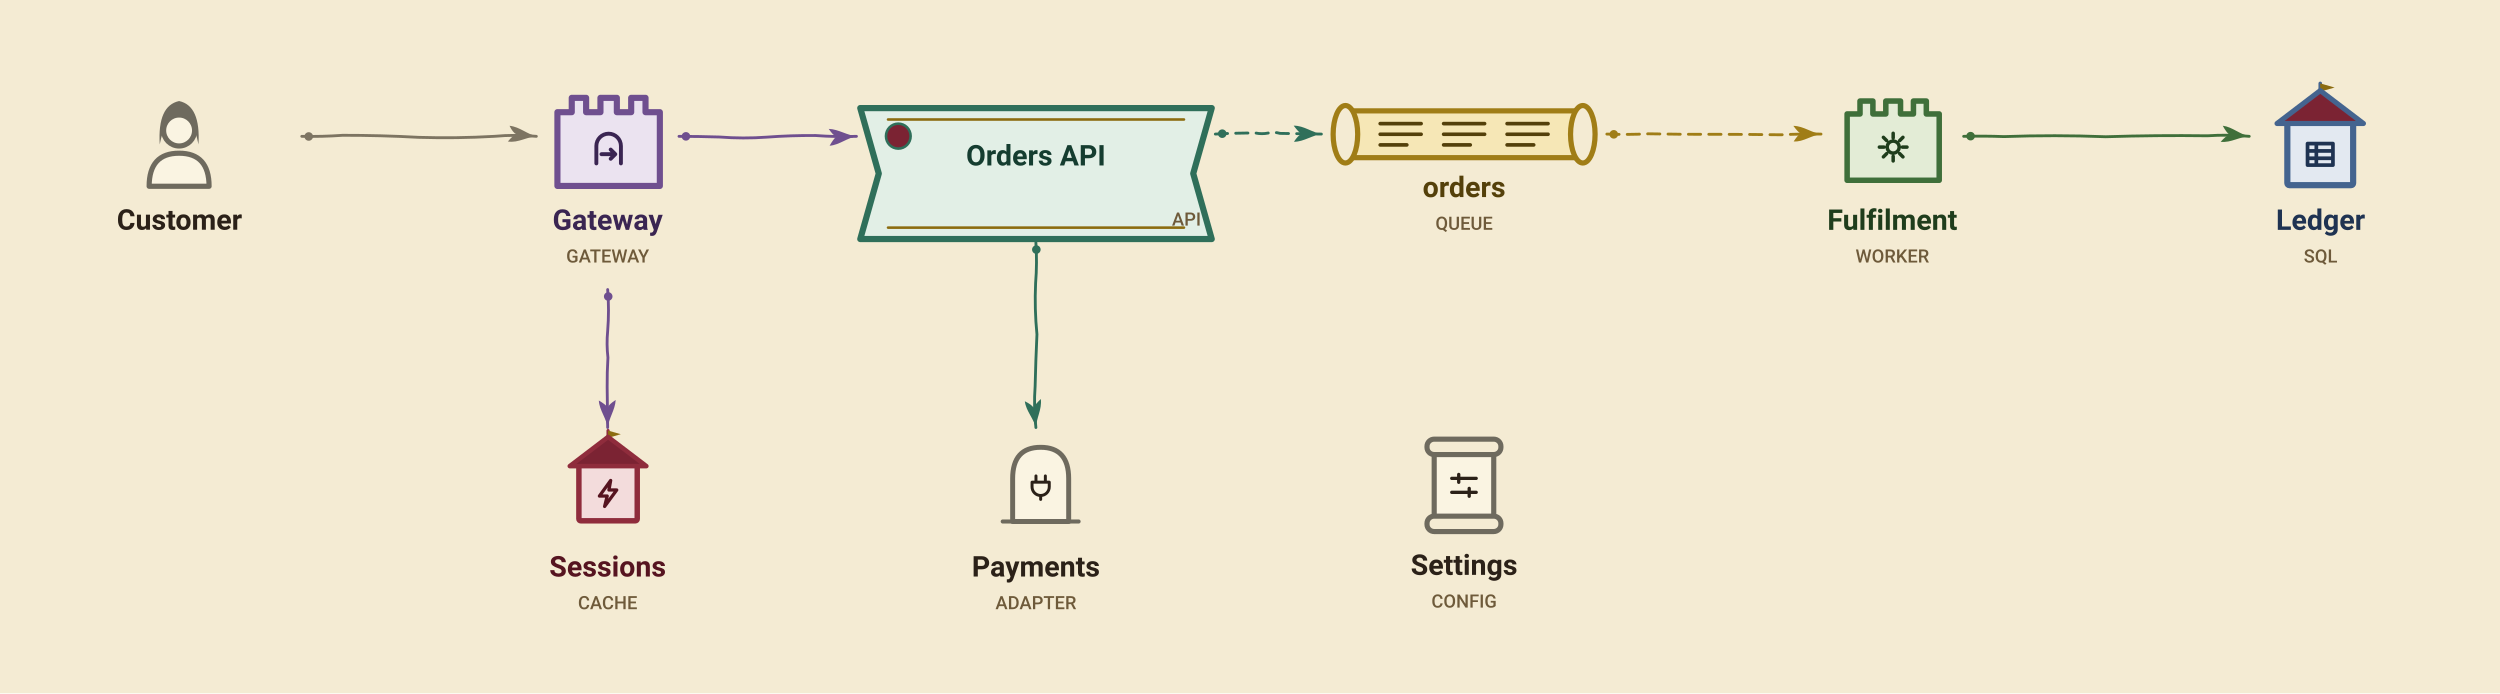
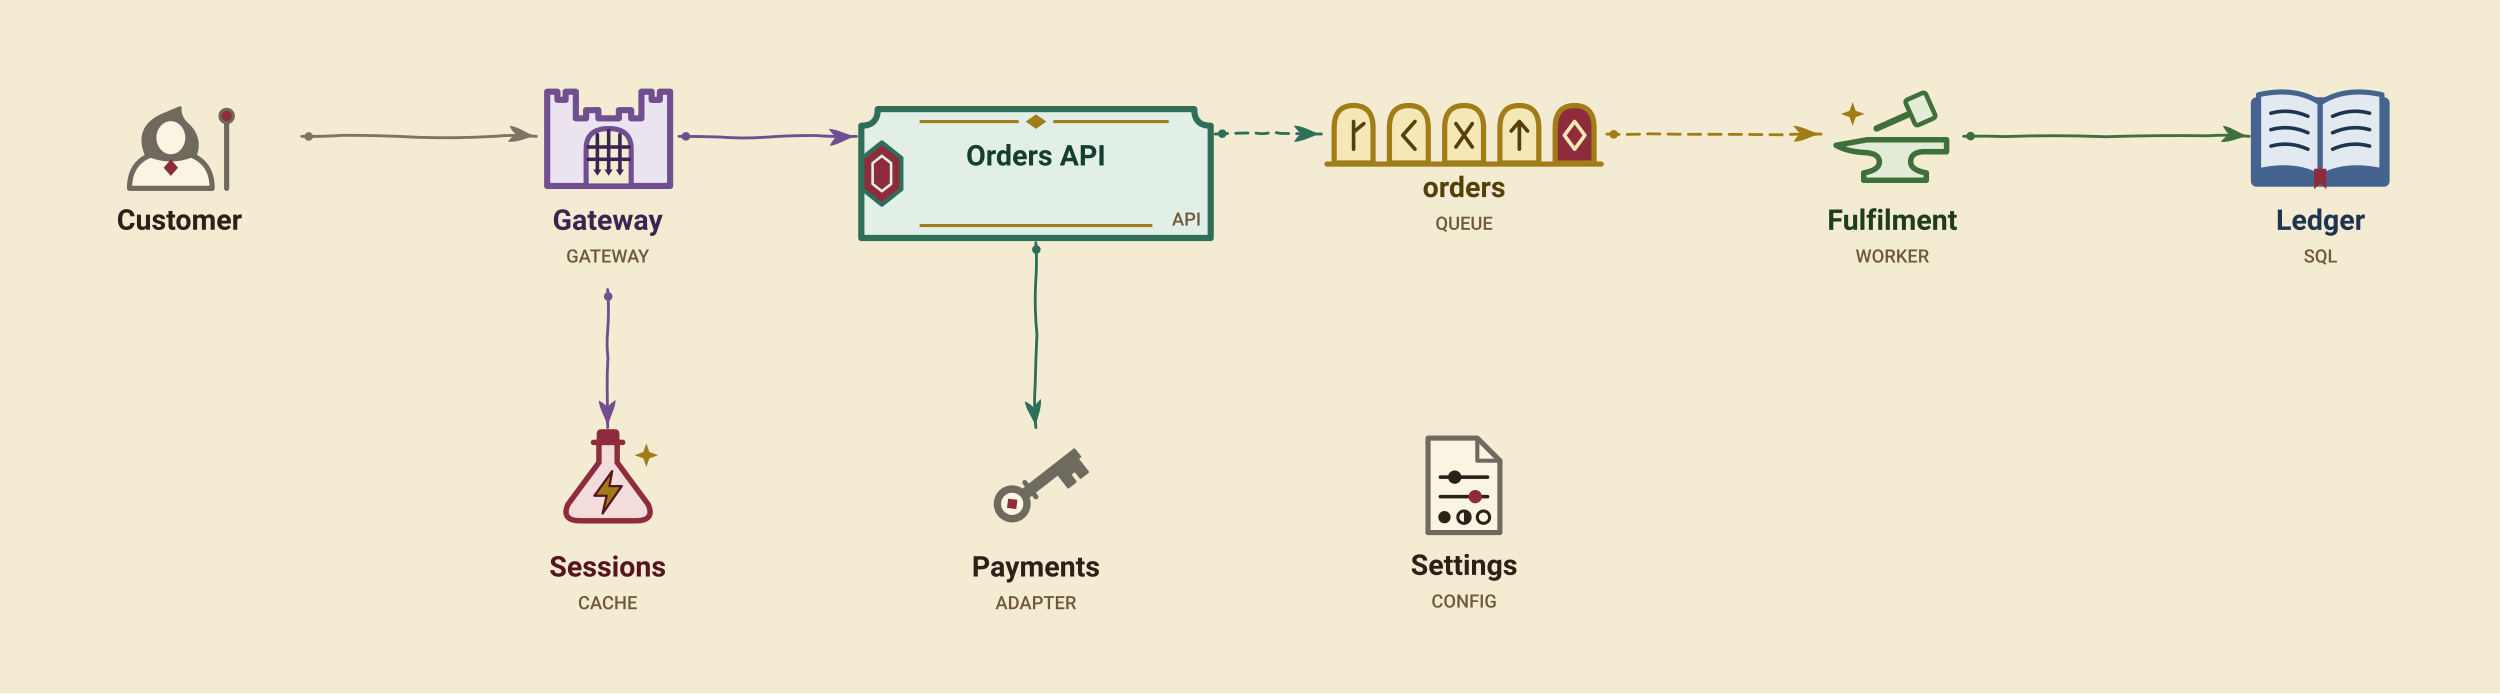
<svg xmlns="http://www.w3.org/2000/svg" width="1226" height="340" viewBox="0 0 1226 340">
  <defs>
    <filter id="export-pack-sample-dc-shadow" x="-25%" y="-30%" width="150%" height="170%">
      <feGaussianBlur in="SourceAlpha" stdDeviation="3" result="blur" />
      <feOffset in="blur" dx="0" dy="2" result="offset" />
      <feFlood flood-color="rgba(19, 24, 32, 0.13)" flood-opacity="1" result="color" />
      <feComposite in="color" in2="offset" operator="in" result="shadow" />
      <feMerge>
        <feMergeNode in="shadow" />
        <feMergeNode in="SourceGraphic" />
      </feMerge>
    </filter>
    <marker id="export-pack-sample-dc-arrow-7d7462" viewBox="-0.91 -0.91 15.82 9.82" refX="13.5" refY="4" markerWidth="15.82" markerHeight="9.82" markerUnits="userSpaceOnUse" orient="auto-start-reverse">
      <path d="M14 4 C9.161 3.603 4.969 0.056 -0.081 0.072 Q1.799 3.211 3.638 3.913 Q2.021 4.605 -0.162 7.828 C5.055 8.176 9.113 4.44 14 4 Z" fill="#7d7462" stroke-linejoin="round" stroke-linecap="round" />
    </marker>
    <marker id="export-pack-sample-dc-arrow-7d7462-open" viewBox="-0.91 -0.91 15.82 9.82" refX="13.5" refY="4" markerWidth="15.82" markerHeight="9.82" markerUnits="userSpaceOnUse" orient="auto-start-reverse">
      <path d="M0.046 -0.111 C5.006 0.11 9.163 3.529 14 4 C9.124 4.227 5.11 7.821 -0.072 8.077" fill="none" stroke="#7d7462" stroke-width="1.4" stroke-linejoin="round" stroke-linecap="round" />
    </marker>
    <marker id="export-pack-sample-dc-origin-7d7462" viewBox="-6 -2.6 6.5 5.2" refX="0" refY="0" markerWidth="6.5" markerHeight="5.2" markerUnits="userSpaceOnUse" orient="auto-start-reverse">
      <circle cx="-3.4" cy="0" r="2.1" fill="#7d7462" />
    </marker>
    <marker id="export-pack-sample-dc-arrow-6f4f8f" viewBox="-0.91 -0.91 15.82 9.82" refX="13.5" refY="4" markerWidth="15.82" markerHeight="9.82" markerUnits="userSpaceOnUse" orient="auto-start-reverse">
      <path d="M14 4 C8.916 3.489 5 0.206 0.04 -0.126 Q2.109 3.195 3.639 3.811 Q2.182 4.863 0.179 8.15 C5.098 7.961 9.029 4.39 14 4 Z" fill="#6f4f8f" stroke-linejoin="round" stroke-linecap="round" />
    </marker>
    <marker id="export-pack-sample-dc-arrow-6f4f8f-open" viewBox="-0.91 -0.91 15.82 9.82" refX="13.5" refY="4" markerWidth="15.82" markerHeight="9.82" markerUnits="userSpaceOnUse" orient="auto-start-reverse">
      <path d="M0.201 -0.104 C5.126 -0.152 8.941 3.668 14 4 C9.196 4.485 4.919 8.049 -0.163 7.993" fill="none" stroke="#6f4f8f" stroke-width="1.4" stroke-linejoin="round" stroke-linecap="round" />
    </marker>
    <marker id="export-pack-sample-dc-origin-6f4f8f" viewBox="-6 -2.6 6.5 5.2" refX="0" refY="0" markerWidth="6.5" markerHeight="5.2" markerUnits="userSpaceOnUse" orient="auto-start-reverse">
      <circle cx="-3.4" cy="0" r="2.1" fill="#6f4f8f" />
    </marker>
    <marker id="export-pack-sample-dc-arrow-2f6f5a" viewBox="-0.91 -0.91 15.82 9.82" refX="13.5" refY="4" markerWidth="15.82" markerHeight="9.82" markerUnits="userSpaceOnUse" orient="auto-start-reverse">
      <path d="M14 4 C8.922 3.422 5.084 -0.02 -0.154 0.094 Q2.144 3.048 3.659 4.141 Q2.14 4.8 0.105 8.002 C5.061 7.974 9.097 4.431 14 4 Z" fill="#2f6f5a" stroke-linejoin="round" stroke-linecap="round" />
    </marker>
    <marker id="export-pack-sample-dc-arrow-2f6f5a-open" viewBox="-0.91 -0.91 15.82 9.82" refX="13.5" refY="4" markerWidth="15.82" markerHeight="9.82" markerUnits="userSpaceOnUse" orient="auto-start-reverse">
      <path d="M-0.202 0.011 C5.2 -0.066 9.081 3.702 14 4 C8.821 4.603 4.875 8.156 -0.021 8.087" fill="none" stroke="#2f6f5a" stroke-width="1.4" stroke-linejoin="round" stroke-linecap="round" />
    </marker>
    <marker id="export-pack-sample-dc-origin-2f6f5a" viewBox="-6 -2.6 6.5 5.2" refX="0" refY="0" markerWidth="6.5" markerHeight="5.2" markerUnits="userSpaceOnUse" orient="auto-start-reverse">
      <circle cx="-3.4" cy="0" r="2.1" fill="#2f6f5a" />
    </marker>
    <marker id="export-pack-sample-dc-arrow-a07d16" viewBox="-0.91 -0.91 15.82 9.82" refX="13.5" refY="4" markerWidth="15.82" markerHeight="9.82" markerUnits="userSpaceOnUse" orient="auto-start-reverse">
      <path d="M14 4 C9.19 3.76 5.064 0.145 -0.128 0.171 Q2.17 3.179 3.434 3.85 Q2.127 4.678 0.156 7.812 C4.976 8.137 8.821 4.492 14 4 Z" fill="#a07d16" stroke-linejoin="round" stroke-linecap="round" />
    </marker>
    <marker id="export-pack-sample-dc-arrow-a07d16-open" viewBox="-0.91 -0.91 15.82 9.82" refX="13.5" refY="4" markerWidth="15.82" markerHeight="9.82" markerUnits="userSpaceOnUse" orient="auto-start-reverse">
      <path d="M-0.186 0.064 C5.065 -0.182 8.977 3.729 14 4 C8.946 4.537 5.154 7.822 -0.159 7.967" fill="none" stroke="#a07d16" stroke-width="1.4" stroke-linejoin="round" stroke-linecap="round" />
    </marker>
    <marker id="export-pack-sample-dc-origin-a07d16" viewBox="-6 -2.6 6.5 5.2" refX="0" refY="0" markerWidth="6.5" markerHeight="5.2" markerUnits="userSpaceOnUse" orient="auto-start-reverse">
      <circle cx="-3.4" cy="0" r="2.1" fill="#a07d16" />
    </marker>
    <marker id="export-pack-sample-dc-arrow-3f6f3a" viewBox="-0.91 -0.91 15.82 9.82" refX="13.5" refY="4" markerWidth="15.82" markerHeight="9.82" markerUnits="userSpaceOnUse" orient="auto-start-reverse">
      <path d="M14 4 C8.872 3.628 4.98 0.172 0.08 0.03 Q2.109 3.087 3.704 4.072 Q2.134 4.837 -0.204 7.988 C5.089 8.074 8.912 4.397 14 4 Z" fill="#3f6f3a" stroke-linejoin="round" stroke-linecap="round" />
    </marker>
    <marker id="export-pack-sample-dc-arrow-3f6f3a-open" viewBox="-0.91 -0.91 15.82 9.82" refX="13.5" refY="4" markerWidth="15.82" markerHeight="9.82" markerUnits="userSpaceOnUse" orient="auto-start-reverse">
      <path d="M0.108 -0.122 C4.88 -0.081 9.034 3.771 14 4 C9.045 4.474 5.001 7.934 0.162 8.014" fill="none" stroke="#3f6f3a" stroke-width="1.4" stroke-linejoin="round" stroke-linecap="round" />
    </marker>
    <marker id="export-pack-sample-dc-origin-3f6f3a" viewBox="-6 -2.6 6.5 5.2" refX="0" refY="0" markerWidth="6.5" markerHeight="5.2" markerUnits="userSpaceOnUse" orient="auto-start-reverse">
      <circle cx="-3.4" cy="0" r="2.1" fill="#3f6f3a" />
    </marker>
  </defs>
  <rect x="0" y="0" width="1226" height="340" fill="#f4ebd3" />
  <g transform="translate(88 85)">
    <path d="M60 -18.14Q70.04 -17.93 80.06 -18.65Q98.69 -18.67 117.3 -17.65Q135.91 -17.07 154.51 -18.15Q164.77 -19.1 175.02 -18.14" fill="none" marker-end="url(#export-pack-sample-dc-arrow-7d7462)" marker-start="url(#export-pack-sample-dc-origin-7d7462)" stroke="#7d7462" stroke-width="1.4" stroke-linecap="round" stroke-linejoin="round" />
    <path d="M244.98 -18.14Q254.93 -18.11 264.89 -17.81Q276.43 -16.91 287.97 -17.74Q299.97 -18.64 311.99 -18.54Q321.98 -17.79 332 -18.14" fill="none" marker-end="url(#export-pack-sample-dc-arrow-6f4f8f)" marker-start="url(#export-pack-sample-dc-origin-6f4f8f)" stroke="#6f4f8f" stroke-width="1.4" stroke-linecap="round" stroke-linejoin="round" />
    <path d="M508 -19.25Q517.9 -19.81 527.82 -19.76Q530.82 -19.14 533.82 -19.74Q536.8 -20.44 539.75 -19.59Q549.87 -19.42 560 -19.25" fill="none" marker-end="url(#export-pack-sample-dc-arrow-2f6f5a)" marker-start="url(#export-pack-sample-dc-origin-2f6f5a)" stroke="#2f6f5a" stroke-width="1.4" stroke-dasharray="6 4" stroke-linecap="round" stroke-linejoin="round" />
    <path d="M700 -19.25Q710.22 -18.87 720.44 -19.39Q736.63 -19.05 752.82 -19.14Q769.12 -19.13 785.42 -18.9Q795.21 -19.4 805.02 -19.25" fill="none" marker-end="url(#export-pack-sample-dc-arrow-a07d16)" marker-start="url(#export-pack-sample-dc-origin-a07d16)" stroke="#a07d16" stroke-width="1.4" stroke-dasharray="6 4" stroke-linecap="round" stroke-linejoin="round" />
    <path d="M874.98 -18.14Q884.86 -18.39 894.74 -18.01Q919.71 -18.92 944.67 -17.94Q969.59 -18.75 994.51 -18.41Q1004.78 -19.1 1015.02 -18.14" fill="none" marker-end="url(#export-pack-sample-dc-arrow-3f6f3a)" marker-start="url(#export-pack-sample-dc-origin-3f6f3a)" stroke="#3f6f3a" stroke-width="1.4" stroke-linecap="round" stroke-linejoin="round" />
    <path d="M210 57Q210.81 67.21 209.99 77.42Q209.38 83.89 210.13 90.36Q209.69 97.6 209.75 104.84Q209.86 114.75 210 124.66" fill="none" marker-end="url(#export-pack-sample-dc-arrow-6f4f8f)" marker-start="url(#export-pack-sample-dc-origin-6f4f8f)" stroke="#6f4f8f" stroke-width="1.4" stroke-linecap="round" stroke-linejoin="round" />
    <path d="M420 34Q420.66 43.93 419.86 53.85Q419.28 66.44 420.52 78.99Q419.92 91.67 419.63 104.35Q418.9 114.52 420 124.66" fill="none" marker-end="url(#export-pack-sample-dc-arrow-2f6f5a)" marker-start="url(#export-pack-sample-dc-origin-2f6f5a)" stroke="#2f6f5a" stroke-width="1.4" stroke-linecap="round" stroke-linejoin="round" />
    <g transform="translate(-60 -46)">
-       <path d="M45.14 52.35C45.14 41.54 50.04 36.13 59.83 36.13C69.63 36.13 74.53 41.54 74.53 52.35Z" fill="#faf4e2" stroke="#6e6a5e" stroke-width="2.53" stroke-linecap="round" stroke-linejoin="round" />
-       <path d="M52.23 24.99C52.23 29.18 55.64 32.59 59.83 32.59C64.03 32.59 67.43 29.18 67.43 24.99C67.43 20.79 64.03 17.39 59.83 17.39C55.64 17.39 52.23 20.79 52.23 24.99Z" fill="#faf4e2" stroke="#6e6a5e" stroke-width="2.53" stroke-linecap="round" stroke-linejoin="round" />
-       <path d="M50.33 31.83C49.57 19.16 52.74 12.07 59.83 10.55C66.93 12.07 70.09 19.16 69.33 31.83C67.56 22.71 64.39 18.02 59.83 17.77C55.27 18.02 52.1 22.71 50.33 31.83Z" fill="#6e6a5e" stroke="none" />
+       <path d="M35.51 53.36C35.51 41.88 42.26 35.8 55.78 35.12C69.29 35.8 76.05 41.88 76.05 53.36Z" fill="#faf4e2" stroke="#6e6a5e" stroke-width="2.53" stroke-linecap="round" stroke-linejoin="round" />
+       <path d="M43.62 36.64C40.24 28.19 42.6 21.95 50.71 17.89L60.34 13.84C60 17.22 61.52 20.26 64.9 22.96C68.61 27.01 69.63 31.57 67.94 36.64C59.83 40.36 51.72 40.36 43.62 36.64Z" fill="#6e6a5e" stroke="#6e6a5e" stroke-width="1.52" stroke-linecap="round" stroke-linejoin="round" />
+       <path d="M48.68 28.53C48.68 33.01 51.86 36.64 55.78 36.64C59.69 36.64 62.87 33.01 62.87 28.53C62.87 24.05 59.69 20.43 55.78 20.43C51.86 20.43 48.68 24.05 48.68 28.53Z" fill="#faf4e2" stroke="none" />
+       <path d="M55.78 39.18L59.32 43.23L55.78 47.28L52.23 43.23Z" fill="#8f2c3c" stroke="none" />
+       <path d="M83.14 20.93L83.14 53.36" fill="none" stroke="#6e6a5e" stroke-width="2.53" stroke-linecap="round" stroke-linejoin="round" />
+       <path d="M79.85 17.89C79.85 19.71 81.32 21.19 83.14 21.19C84.96 21.19 86.43 19.71 86.43 17.89C86.43 16.07 84.96 14.6 83.14 14.6C81.32 14.6 79.85 16.07 79.85 17.89Z" fill="#8f2c3c" stroke="#6e6a5e" stroke-width="1.52" stroke-linecap="round" stroke-linejoin="round" />
      <text x="60" y="73.65" fill="#2b2118" font-family="system-ui, -apple-system, &quot;Segoe UI&quot;, Roboto, &quot;Helvetica Neue&quot;, Arial, sans-serif" font-size="14" font-weight="600" text-anchor="middle" letter-spacing="0" textLength="63.34" lengthAdjust="spacingAndGlyphs" xml:space="preserve">Customer</text>
    </g>
    <g transform="translate(150 -57)">
-       <path d="M35.36 63.18L35.36 27.01L42.39 27.01L42.39 19.98L49.43 19.98L49.43 27.01L56.46 27.01L56.46 19.98L64.5 19.98L64.5 27.01L71.53 27.01L71.53 19.98L78.56 19.98L78.56 27.01L85.59 27.01L85.59 63.18Z" fill="#ebe3f0" stroke="#6f4f8f" stroke-width="3.01" stroke-linecap="round" stroke-linejoin="round" />
-       <path d="M54.45 52.13L54.45 43.59C54.45 40.26 57.15 37.56 60.48 37.56C63.81 37.56 66.5 40.26 66.5 43.59L66.5 52.13M56.96 47.61L63.49 47.61M61.48 45.35L63.74 47.61L61.48 49.87" fill="none" stroke="#3a2552" stroke-width="1.91" stroke-linecap="round" stroke-linejoin="round" />
+       <path d="M30.34 63.18L30.34 16.97L35.36 16.97L35.36 20.98L39.38 20.98L39.38 16.97L44.4 16.97L44.4 30.03L49.43 30.03L49.43 26.01L55.45 26.01L55.45 30.03L65.5 30.03L65.5 26.01L71.53 26.01L71.53 30.03L76.55 30.03L76.55 16.97L81.57 16.97L81.57 20.98L85.59 20.98L85.59 16.97L90.62 16.97L90.62 63.18Z" fill="#ebe3f0" stroke="#6f4f8f" stroke-width="3.01" stroke-linecap="round" stroke-linejoin="round" />
+       <path d="M49.43 63.18L49.43 45.1C49.43 38.4 53.11 35.05 60.48 35.05C67.85 35.05 71.53 38.4 71.53 45.1L71.53 63.18Z" fill="#f4ebd3" stroke="#6f4f8f" stroke-width="2.51" stroke-linecap="round" stroke-linejoin="round" />
+       <path d="M54.95 38.06L54.95 55.14M60.48 36.05L60.48 55.14M66 38.06L66 55.14M50.43 44.09L70.52 44.09M50.43 50.12L70.52 50.12" fill="none" stroke="#3a2552" stroke-width="1.76" stroke-linecap="round" stroke-linejoin="round" />
+       <path d="M52.94 55.14L54.95 58.16L56.96 55.14M58.47 55.14L60.48 58.16L62.49 55.14M63.99 55.14L66 58.16L68.01 55.14" fill="#3a2552" stroke="none" />
      <text x="60" y="84.72" fill="#3a2552" font-family="system-ui, -apple-system, &quot;Segoe UI&quot;, Roboto, &quot;Helvetica Neue&quot;, Arial, sans-serif" font-size="14" font-weight="600" text-anchor="middle" letter-spacing="0" textLength="58.39" lengthAdjust="spacingAndGlyphs" xml:space="preserve">Gateway</text>
      <text x="60" y="100.74" fill="#6e5a3a" font-family="system-ui, -apple-system, &quot;Segoe UI&quot;, Roboto, &quot;Helvetica Neue&quot;, Arial, sans-serif" font-size="9" font-weight="500" text-anchor="middle" letter-spacing="0" textLength="37.98" lengthAdjust="spacingAndGlyphs" xml:space="preserve">GATEWAY</text>
    </g>
    <g transform="translate(332 -34)">
-       <path d="M1.88 2L174.23 2L165.16 34.11L174.23 66.22L1.88 66.22L10.95 34.11Z" fill="#e2efe6" stroke="#2f6f5a" stroke-width="3.04" stroke-linecap="round" stroke-linejoin="round" />
-       <path d="M15.49 7.6L160.62 7.6M15.49 60.62L160.62 60.62" fill="none" stroke="#8c6c10" stroke-width="1.27" stroke-linecap="round" stroke-linejoin="round" />
-       <path d="M14.48 15.76C14.48 19.14 17.19 21.88 20.53 21.88C23.87 21.88 26.58 19.14 26.58 15.76C26.58 12.38 23.87 9.64 20.53 9.64C17.19 9.64 14.48 12.38 14.48 15.76Z" fill="#7b2333" stroke="#2f6f5a" stroke-width="1.27" stroke-linecap="round" stroke-linejoin="round" />
+       <path d="M10.45 2.51L165.66 2.51C165.66 7.94 168.35 10.66 173.73 10.66L173.73 65.71L2.39 65.71L2.39 10.66C7.76 10.66 10.45 7.94 10.45 2.51Z" fill="#e2efe6" stroke="#2f6f5a" stroke-width="3.04" stroke-linecap="round" stroke-linejoin="round" />
+       <path d="M31.61 8.62L78.99 8.62M97.13 8.62L152.56 8.62M31.61 59.6L144.5 59.6" fill="none" stroke="#a07d16" stroke-width="1.52" stroke-linecap="round" stroke-linejoin="round" />
+       <path d="M88.06 5.05L93.1 8.62L88.06 12.19L83.02 8.62Z" fill="#a07d16" stroke="none" />
+       <path d="M12.46 18.82L22.04 26.46L22.04 41.76L12.46 49.4L2.89 41.76L2.89 26.46Z" fill="#8f2c3c" stroke="#2f6f5a" stroke-width="2.03" stroke-linecap="round" stroke-linejoin="round" />
+       <path d="M12.46 25.44L17 29.01L17 39.21L12.46 42.78L7.93 39.21L7.93 29.01Z" fill="none" stroke="#e2efe6" stroke-width="1.27" stroke-linecap="round" stroke-linejoin="round" />
      <text x="88" y="30.13" fill="#153d30" font-family="system-ui, -apple-system, &quot;Segoe UI&quot;, Roboto, &quot;Helvetica Neue&quot;, Arial, sans-serif" font-size="14" font-weight="600" text-anchor="middle" letter-spacing="0" textLength="66.98" lengthAdjust="spacingAndGlyphs" xml:space="preserve">Orders API</text>
      <text x="169" y="59.63" fill="#6e5a3a" font-family="system-ui, -apple-system, &quot;Segoe UI&quot;, Roboto, &quot;Helvetica Neue&quot;, Arial, sans-serif" font-size="9" font-weight="500" text-anchor="end" letter-spacing="0" textLength="12.96" lengthAdjust="spacingAndGlyphs" xml:space="preserve">API</text>
    </g>
    <g transform="translate(560 -36)">
-       <path d="M11.79 5.36L128.21 5.36L128.21 28.32L11.79 28.32Z" fill="#f6e7b6" stroke="#a07d16" stroke-width="2.56" stroke-linecap="round" stroke-linejoin="round" />
-       <path d="M5.77 16.84C5.77 24.62 8.46 30.93 11.79 30.93C15.12 30.93 17.81 24.62 17.81 16.84C17.81 9.06 15.12 2.75 11.79 2.75C8.46 2.75 5.77 9.06 5.77 16.84Z" fill="#f4ebd3" stroke="#a07d16" stroke-width="2.56" stroke-linecap="round" stroke-linejoin="round" />
-       <path d="M122.19 16.84C122.19 24.62 124.88 30.93 128.21 30.93C131.54 30.93 134.23 24.62 134.23 16.84C134.23 9.06 131.54 2.75 128.21 2.75C124.88 2.75 122.19 9.06 122.19 16.84Z" fill="#f4ebd3" stroke="#a07d16" stroke-width="2.56" stroke-linecap="round" stroke-linejoin="round" />
-       <path d="M28.85 11.62L48.92 11.62M28.85 16.84L48.92 16.84M28.85 22.06L41.9 22.06M59.96 11.62L80.04 11.62M59.96 16.84L80.04 16.84M59.96 22.06L73.01 22.06M91.08 11.62L111.15 11.62M91.08 16.84L111.15 16.84M91.08 22.06L104.12 22.06" fill="none" stroke="#54400a" stroke-width="1.79" stroke-linecap="round" stroke-linejoin="round" />
+       <path d="M2.76 31.46L137.24 31.46" fill="none" stroke="#a07d16" stroke-width="2.56" stroke-linecap="round" stroke-linejoin="round" />
+       <path d="M6.27 30.93L6.27 13.71C6.27 6.4 9.45 2.75 15.8 2.75C22.16 2.75 25.34 6.4 25.34 13.71L25.34 30.93Z" fill="#f6e7b6" stroke="#a07d16" stroke-width="2.56" stroke-linecap="round" stroke-linejoin="round" />
+       <path d="M33.37 30.93L33.37 13.71C33.37 6.4 36.54 2.75 42.9 2.75C49.26 2.75 52.44 6.4 52.44 13.71L52.44 30.93Z" fill="#f6e7b6" stroke="#a07d16" stroke-width="2.56" stroke-linecap="round" stroke-linejoin="round" />
+       <path d="M60.47 30.93L60.47 13.71C60.47 6.4 63.64 2.75 70 2.75C76.36 2.75 79.53 6.4 79.53 13.71L79.53 30.93Z" fill="#f6e7b6" stroke="#a07d16" stroke-width="2.56" stroke-linecap="round" stroke-linejoin="round" />
+       <path d="M87.56 30.93L87.56 13.71C87.56 6.4 90.74 2.75 97.1 2.75C103.46 2.75 106.63 6.4 106.63 13.71L106.63 30.93Z" fill="#f6e7b6" stroke="#a07d16" stroke-width="2.56" stroke-linecap="round" stroke-linejoin="round" />
+       <path d="M114.66 30.93L114.66 13.71C114.66 6.4 117.84 2.75 124.2 2.75C130.55 2.75 133.73 6.4 133.73 13.71L133.73 30.93Z" fill="#8f2c3c" stroke="#a07d16" stroke-width="2.56" stroke-linecap="round" stroke-linejoin="round" />
+       <path d="M15.8 10.58L15.8 24.15M15.8 15.8L20.82 11.62M45.91 10.58L39.89 17.36L45.91 24.15M65.99 11.62L74.01 23.1M74.01 11.62L65.99 23.1M97.1 24.15L97.1 10.58M93.08 15.27L97.1 10.58L101.11 15.27" fill="none" stroke="#54400a" stroke-width="1.79" stroke-linecap="round" stroke-linejoin="round" />
+       <path d="M124.2 10.58L129.21 17.36L124.2 24.15L119.18 17.36Z" fill="none" stroke="#f6e7b6" stroke-width="1.79" stroke-linecap="round" stroke-linejoin="round" />
      <text x="70" y="47.65" fill="#54400a" font-family="system-ui, -apple-system, &quot;Segoe UI&quot;, Roboto, &quot;Helvetica Neue&quot;, Arial, sans-serif" font-size="14" font-weight="600" text-anchor="middle" letter-spacing="0" textLength="41.93" lengthAdjust="spacingAndGlyphs" xml:space="preserve">orders</text>
      <text x="70" y="63.68" fill="#6e5a3a" font-family="system-ui, -apple-system, &quot;Segoe UI&quot;, Roboto, &quot;Helvetica Neue&quot;, Arial, sans-serif" font-size="9" font-weight="500" text-anchor="middle" letter-spacing="0" textLength="24.75" lengthAdjust="spacingAndGlyphs" xml:space="preserve">QUEUE</text>
    </g>
    <g transform="translate(780 -57)">
-       <path d="M37.83 60.4L37.83 27.88L44.15 27.88L44.15 21.56L50.47 21.56L50.47 27.88L56.8 27.88L56.8 21.56L64.02 21.56L64.02 27.88L70.35 27.88L70.35 21.56L76.67 21.56L76.67 27.88L82.99 27.88L82.99 60.4Z" fill="#e3ecd6" stroke="#3f6f3a" stroke-width="2.71" stroke-linecap="round" stroke-linejoin="round" />
-       <path d="M60.41 41.2C58.79 41.2 57.48 42.52 57.48 44.14C57.48 45.76 58.79 47.08 60.41 47.08C62.03 47.08 63.35 45.76 63.35 44.14C63.35 42.52 62.03 41.2 60.41 41.2M60.41 37.37L60.41 39.62M60.41 48.66L60.41 50.92M53.64 44.14L55.89 44.14M64.93 44.14L67.19 44.14M55.62 39.35L57.2 40.93M63.62 47.35L65.2 48.93M65.2 39.35L63.62 40.93M57.2 47.35L55.62 48.93" fill="none" stroke="#1f3d1c" stroke-width="1.72" stroke-linecap="round" stroke-linejoin="round" />
+       <path d="M32.41 43.24L47.76 40.53L86.61 40.53L86.61 46.4L74.86 46.4C70.95 46.7 68.99 48.35 68.99 51.37C68.99 54.08 71.55 55.88 76.67 56.79L76.67 60.4L45.96 60.4L45.96 56.79C51.07 55.88 53.64 54.08 53.64 51.37C53.64 48.66 51.38 47.15 46.86 46.85C40.84 46.55 36.02 45.35 32.41 43.24Z" fill="#e3ecd6" stroke="#3f6f3a" stroke-width="2.71" stroke-linecap="round" stroke-linejoin="round" />
+       <path d="M52.31 35L70.47 26.92" fill="none" stroke="#3f6f3a" stroke-width="3.16" stroke-linecap="round" stroke-linejoin="round" />
+       <path d="M67.3 20.91L74.73 17.6C75.41 17.3 76.22 17.6 76.52 18.29L80.93 28.19C81.23 28.88 80.93 29.68 80.24 29.98L72.81 33.29C72.13 33.59 71.33 33.29 71.03 32.6L66.62 22.7C66.31 22.02 66.62 21.21 67.3 20.91Z" fill="#e3ecd6" stroke="#3f6f3a" stroke-width="2.26" stroke-linecap="round" stroke-linejoin="round" />
+       <path d="M40.54 22.01L42.06 26.35L46.41 27.88L42.06 29.41L40.54 33.75L39.01 29.41L34.67 27.88L39.01 26.35Z" fill="#a07d16" stroke="none" />
      <text x="60" y="84.72" fill="#1f3d1c" font-family="system-ui, -apple-system, &quot;Segoe UI&quot;, Roboto, &quot;Helvetica Neue&quot;, Arial, sans-serif" font-size="14" font-weight="600" text-anchor="middle" letter-spacing="0" textLength="70.18" lengthAdjust="spacingAndGlyphs" xml:space="preserve">Fulfilment</text>
      <text x="60" y="100.74" fill="#6e5a3a" font-family="system-ui, -apple-system, &quot;Segoe UI&quot;, Roboto, &quot;Helvetica Neue&quot;, Arial, sans-serif" font-size="9" font-weight="500" text-anchor="middle" letter-spacing="0" textLength="33.03" lengthAdjust="spacingAndGlyphs" xml:space="preserve">WORKER</text>
    </g>
    <g transform="translate(990 -57)">
-       <path d="M59.85 19.45L59.85 12.9" fill="none" stroke="#44648f" stroke-width="1.76" stroke-linecap="round" stroke-linejoin="round" />
-       <path d="M59.85 12.9L66.91 14.92L59.85 16.93Z" fill="#8c6c10" stroke="none" />
-       <path d="M44.72 31.56L74.97 31.56C75.53 31.56 75.98 32.01 75.98 32.56L75.98 61.81C75.98 62.36 75.53 62.81 74.97 62.81L44.72 62.81C44.17 62.81 43.71 62.36 43.71 61.81L43.71 32.56C43.71 32.01 44.17 31.56 44.72 31.56Z" fill="#e3e9f1" stroke="#44648f" stroke-width="3.03" stroke-linecap="round" stroke-linejoin="round" />
-       <path d="M59.85 16.43L81.02 32.56L38.67 32.56Z" fill="#7b2333" stroke="#44648f" stroke-width="2.52" stroke-linecap="round" stroke-linejoin="round" />
-       <path d="M53.62 42.42L66.07 42.42L66.07 52.96L53.62 52.96ZM53.62 46.02L66.07 46.02M53.62 49.61L66.07 49.61M57.93 42.42L57.93 52.96" fill="none" stroke="#1f3352" stroke-width="1.82" stroke-linecap="round" stroke-linejoin="round" />
+       <path d="M28.59 20.46L91.11 20.46C92.22 20.46 93.12 21.37 93.12 22.48L93.12 60.8C93.12 61.91 92.22 62.81 91.11 62.81L28.59 62.81C27.47 62.81 26.57 61.91 26.57 60.8L26.57 22.48C26.57 21.37 27.47 20.46 28.59 20.46Z" fill="#44648f" stroke="#44648f" stroke-width="1.51" stroke-linecap="round" stroke-linejoin="round" />
+       <path d="M59.85 22.48C51.78 17.1 41.7 15.76 29.6 18.45L29.6 55.76C41.7 53.07 51.78 54.08 59.85 58.78Z" fill="#e3e9f1" stroke="#44648f" stroke-width="2.52" stroke-linecap="round" stroke-linejoin="round" />
+       <path d="M59.85 22.48C67.91 17.1 78 15.76 90.1 18.45L90.1 55.76C78 53.07 67.91 54.08 59.85 58.78Z" fill="#e3e9f1" stroke="#44648f" stroke-width="2.52" stroke-linecap="round" stroke-linejoin="round" />
+       <path d="M35.65 27.52C41.7 25.84 47.75 26.35 53.8 29.03M35.65 35.59C41.7 33.91 47.75 34.41 53.8 37.1M35.65 43.66C41.7 41.98 47.75 42.48 53.8 45.17M84.05 27.52C78 25.84 71.95 26.35 65.9 29.03M84.05 35.59C78 33.91 71.95 34.41 65.9 37.1M84.05 43.66C78 41.98 71.95 42.48 65.9 45.17" fill="none" stroke="#1f3352" stroke-width="1.76" stroke-linecap="round" stroke-linejoin="round" />
+       <path d="M56.82 54.75L62.87 54.75L62.87 64.83L59.85 61.81L56.82 64.83Z" fill="#8f2c3c" stroke="none" />
      <text x="60" y="84.72" fill="#1f3352" font-family="system-ui, -apple-system, &quot;Segoe UI&quot;, Roboto, &quot;Helvetica Neue&quot;, Arial, sans-serif" font-size="14" font-weight="600" text-anchor="middle" letter-spacing="0" textLength="44.99" lengthAdjust="spacingAndGlyphs" xml:space="preserve">Ledger</text>
      <text x="60" y="100.74" fill="#6e5a3a" font-family="system-ui, -apple-system, &quot;Segoe UI&quot;, Roboto, &quot;Helvetica Neue&quot;, Arial, sans-serif" font-size="9" font-weight="500" text-anchor="middle" letter-spacing="0" textLength="14.85" lengthAdjust="spacingAndGlyphs" xml:space="preserve">SQL</text>
    </g>
    <g transform="translate(150 113)">
-       <path d="M60.19 18.96L60.19 13.15" fill="none" stroke="#8f2c3c" stroke-width="1.56" stroke-linecap="round" stroke-linejoin="round" />
-       <path d="M60.19 13.15L66.45 14.94L60.19 16.72Z" fill="#8c6c10" stroke="none" />
-       <path d="M46.79 29.69L73.6 29.69C74.09 29.69 74.5 30.09 74.5 30.58L74.5 56.5C74.5 56.99 74.09 57.4 73.6 57.4L46.79 57.4C46.29 57.4 45.89 56.99 45.89 56.5L45.89 30.58C45.89 30.09 46.29 29.69 46.79 29.69Z" fill="#f3dcdc" stroke="#8f2c3c" stroke-width="2.68" stroke-linecap="round" stroke-linejoin="round" />
-       <path d="M60.19 16.28L78.97 30.58L41.42 30.58Z" fill="#7b2333" stroke="#8f2c3c" stroke-width="2.23" stroke-linecap="round" stroke-linejoin="round" />
-       <path d="M61.47 37.62L55.95 45.26L59.77 45.26L58.5 50.36L64.44 42.29L60.62 42.29Z" fill="none" stroke="#561420" stroke-width="1.61" stroke-linecap="round" stroke-linejoin="round" />
+       <path d="M55.72 18.07L55.72 28.79L40.53 49.35C38.15 54.71 40.23 57.4 46.79 57.4L73.6 57.4C80.16 57.4 82.24 54.71 79.86 49.35L64.66 28.79L64.66 18.07Z" fill="#f3dcdc" stroke="#8f2c3c" stroke-width="2.68" stroke-linecap="round" stroke-linejoin="round" />
+       <path d="M53.04 18.96L67.35 18.96" fill="none" stroke="#8f2c3c" stroke-width="2.68" stroke-linecap="round" stroke-linejoin="round" />
+       <path d="M56.62 13.15L63.77 13.15C64.51 13.15 65.11 13.75 65.11 14.49L65.11 16.72C65.11 17.47 64.51 18.07 63.77 18.07L56.62 18.07C55.88 18.07 55.28 17.47 55.28 16.72L55.28 14.49C55.28 13.75 55.88 13.15 56.62 13.15Z" fill="#8f2c3c" stroke="#8f2c3c" stroke-width="1.34" stroke-linecap="round" stroke-linejoin="round" />
+       <path d="M62.21 33.04L53.49 45.1L59.52 45.1L57.51 53.82L66.9 40.41L60.86 40.41Z" fill="#a07d16" stroke="#561420" stroke-width="1.12" stroke-linecap="round" stroke-linejoin="round" />
+       <path d="M78.97 19.41L80.48 23.71L84.78 25.22L80.48 26.73L78.97 31.03L77.45 26.73L73.16 25.22L77.45 23.71Z" fill="#a07d16" stroke="none" />
      <text x="60" y="84.72" fill="#561420" font-family="system-ui, -apple-system, &quot;Segoe UI&quot;, Roboto, &quot;Helvetica Neue&quot;, Arial, sans-serif" font-size="14" font-weight="600" text-anchor="middle" letter-spacing="0" textLength="61.01" lengthAdjust="spacingAndGlyphs" xml:space="preserve">Sessions</text>
      <text x="60" y="100.74" fill="#6e5a3a" font-family="system-ui, -apple-system, &quot;Segoe UI&quot;, Roboto, &quot;Helvetica Neue&quot;, Arial, sans-serif" font-size="9" font-weight="500" text-anchor="middle" letter-spacing="0" textLength="24.75" lengthAdjust="spacingAndGlyphs" xml:space="preserve">CACHE</text>
    </g>
    <g transform="translate(360 113)">
-       <path d="M48.6 57.74L48.6 36.72C48.6 26.48 53.18 21.36 62.34 21.36C71.5 21.36 76.08 26.48 76.08 36.72L76.08 57.74Z" fill="#faf4e2" stroke="#6e6a5e" stroke-width="2.43" stroke-linecap="round" stroke-linejoin="round" />
-       <path d="M43.74 57.74L80.94 57.74" fill="none" stroke="#6e6a5e" stroke-width="2.02" stroke-linecap="round" stroke-linejoin="round" />
-       <path d="M60.04 35.39L60.04 38.46M64.64 35.39L64.64 38.46M58.12 38.46L66.56 38.46L66.56 40.76C66.56 43.1 64.67 44.99 62.34 44.99C60.01 44.99 58.12 43.1 58.12 40.76ZM62.34 44.99L62.34 46.91" fill="none" stroke="#2b2118" stroke-width="1.46" stroke-linecap="round" stroke-linejoin="round" />
+       <path d="M53.39 42.37L78.87 22.46L81.61 25.96L80.33 26.96L85.44 33.49L81.93 36.23L79.2 32.73L76.65 34.72L79.38 38.22L75.88 40.96L70.78 34.43L56.13 45.88Z" fill="#6e6a5e" stroke="#6e6a5e" stroke-width="1.21" stroke-linecap="round" stroke-linejoin="round" />
+       <path d="M54.57 38.63L60.04 45.64" fill="none" stroke="#6e6a5e" stroke-width="2.43" stroke-linecap="round" stroke-linejoin="round" />
+       <path d="M42.65 53.58C45.13 56.75 49.7 57.31 52.86 54.84C56.03 52.36 56.59 47.79 54.12 44.62C51.64 41.45 47.07 40.89 43.91 43.37C40.74 45.84 40.18 50.41 42.65 53.58Z" fill="#faf4e2" stroke="#6e6a5e" stroke-width="3.64" stroke-linecap="round" stroke-linejoin="round" />
+       <path d="M46.39 46.55L50.93 47.11L50.37 51.65L45.84 51.09Z" fill="#8f2c3c" stroke="none" />
      <text x="60" y="84.72" fill="#2b2118" font-family="system-ui, -apple-system, &quot;Segoe UI&quot;, Roboto, &quot;Helvetica Neue&quot;, Arial, sans-serif" font-size="14" font-weight="600" text-anchor="middle" letter-spacing="0" textLength="66.39" lengthAdjust="spacingAndGlyphs" xml:space="preserve">Payments</text>
      <text x="60" y="100.74" fill="#6e5a3a" font-family="system-ui, -apple-system, &quot;Segoe UI&quot;, Roboto, &quot;Helvetica Neue&quot;, Arial, sans-serif" font-size="9" font-weight="500" text-anchor="middle" letter-spacing="0" textLength="34.65" lengthAdjust="spacingAndGlyphs" xml:space="preserve">ADAPTER</text>
    </g>
    <g transform="translate(570 118)">
-       <path d="M45.33 16.89L74.53 16.89L74.53 53.14L45.33 53.14Z" fill="#faf4e2" stroke="#6e6a5e" stroke-width="2.52" stroke-linecap="round" stroke-linejoin="round" />
-       <path d="M45.33 12.36L74.53 12.36C76.48 12.36 78.05 13.93 78.05 15.88L78.05 16.39C78.05 18.33 76.48 19.91 74.53 19.91L45.33 19.91C43.38 19.91 41.8 18.33 41.8 16.39L41.8 15.88C41.8 13.93 43.38 12.36 45.33 12.36Z" fill="#f4ebd3" stroke="#6e6a5e" stroke-width="2.52" stroke-linecap="round" stroke-linejoin="round" />
-       <path d="M45.33 50.12L74.53 50.12C76.48 50.12 78.05 51.7 78.05 53.64L78.05 54.15C78.05 56.1 76.48 57.67 74.53 57.67L45.33 57.67C43.38 57.67 41.8 56.1 41.8 54.15L41.8 53.64C41.8 51.7 43.38 50.12 45.33 50.12Z" fill="#f4ebd3" stroke="#6e6a5e" stroke-width="2.52" stroke-linecap="round" stroke-linejoin="round" />
-       <path d="M53.94 31.59L65.92 31.59M53.94 38.44L65.92 38.44M57.36 29.67L57.36 33.52M62.5 36.51L62.5 40.37" fill="none" stroke="#2b2118" stroke-width="1.63" stroke-linecap="round" stroke-linejoin="round" />
+       <path d="M42.31 11.85L66.47 11.85L77.55 22.93L77.55 58.18L42.31 58.18Z" fill="#faf4e2" stroke="#6e6a5e" stroke-width="2.52" stroke-linecap="round" stroke-linejoin="round" />
+       <path d="M66.47 11.85L66.47 22.93L77.55 22.93" fill="none" stroke="#6e6a5e" stroke-width="2.01" stroke-linecap="round" stroke-linejoin="round" />
+       <path d="M48.35 30.99L71.51 30.99M48.35 40.55L71.51 40.55" fill="none" stroke="#2b2118" stroke-width="1.76" stroke-linecap="round" stroke-linejoin="round" />
+       <path d="M52.12 30.99C52.12 32.79 53.59 34.26 55.4 34.26C57.21 34.26 58.67 32.79 58.67 30.99C58.67 29.18 57.21 27.71 55.4 27.71C53.59 27.71 52.12 29.18 52.12 30.99Z" fill="#2b2118" stroke="none" />
+       <path d="M62.19 40.55C62.19 42.36 63.66 43.83 65.47 43.83C67.28 43.83 68.74 42.36 68.74 40.55C68.74 38.75 67.28 37.28 65.47 37.28C63.66 37.28 62.19 38.75 62.19 40.55Z" fill="#8f2c3c" stroke="none" />
+       <path d="M47.34 50.62C47.34 52.29 48.7 53.64 50.36 53.64C52.03 53.64 53.38 52.29 53.38 50.62C53.38 48.96 52.03 47.6 50.36 47.6C48.7 47.6 47.34 48.96 47.34 50.62Z" fill="#2b2118" stroke="none" />
+       <path d="M56.91 50.62C56.91 52.29 58.26 53.64 59.93 53.64C61.6 53.64 62.95 52.29 62.95 50.62C62.95 48.96 61.6 47.6 59.93 47.6C58.26 47.6 56.91 48.96 56.91 50.62Z" fill="#faf4e2" stroke="#2b2118" stroke-width="1.51" stroke-linecap="round" stroke-linejoin="round" />
+       <path d="M59.93 47.6C61.6 47.6 62.95 48.96 62.95 50.62C62.95 52.29 61.6 53.64 59.93 53.64Z" fill="#2b2118" stroke="none" />
+       <path d="M66.47 50.62C66.47 52.29 67.83 53.64 69.5 53.64C71.16 53.64 72.52 52.29 72.52 50.62C72.52 48.96 71.16 47.6 69.5 47.6C67.83 47.6 66.47 48.96 66.47 50.62Z" fill="#faf4e2" stroke="#2b2118" stroke-width="1.51" stroke-linecap="round" stroke-linejoin="round" />
      <text x="60" y="78.92" fill="#2b2118" font-family="system-ui, -apple-system, &quot;Segoe UI&quot;, Roboto, &quot;Helvetica Neue&quot;, Arial, sans-serif" font-size="14" font-weight="600" text-anchor="middle" letter-spacing="0" textLength="54.89" lengthAdjust="spacingAndGlyphs" xml:space="preserve">Settings</text>
      <text x="60" y="94.95" fill="#6e5a3a" font-family="system-ui, -apple-system, &quot;Segoe UI&quot;, Roboto, &quot;Helvetica Neue&quot;, Arial, sans-serif" font-size="9" font-weight="500" text-anchor="middle" letter-spacing="0" textLength="27.81" lengthAdjust="spacingAndGlyphs" xml:space="preserve">CONFIG</text>
    </g>
  </g>
</svg>
